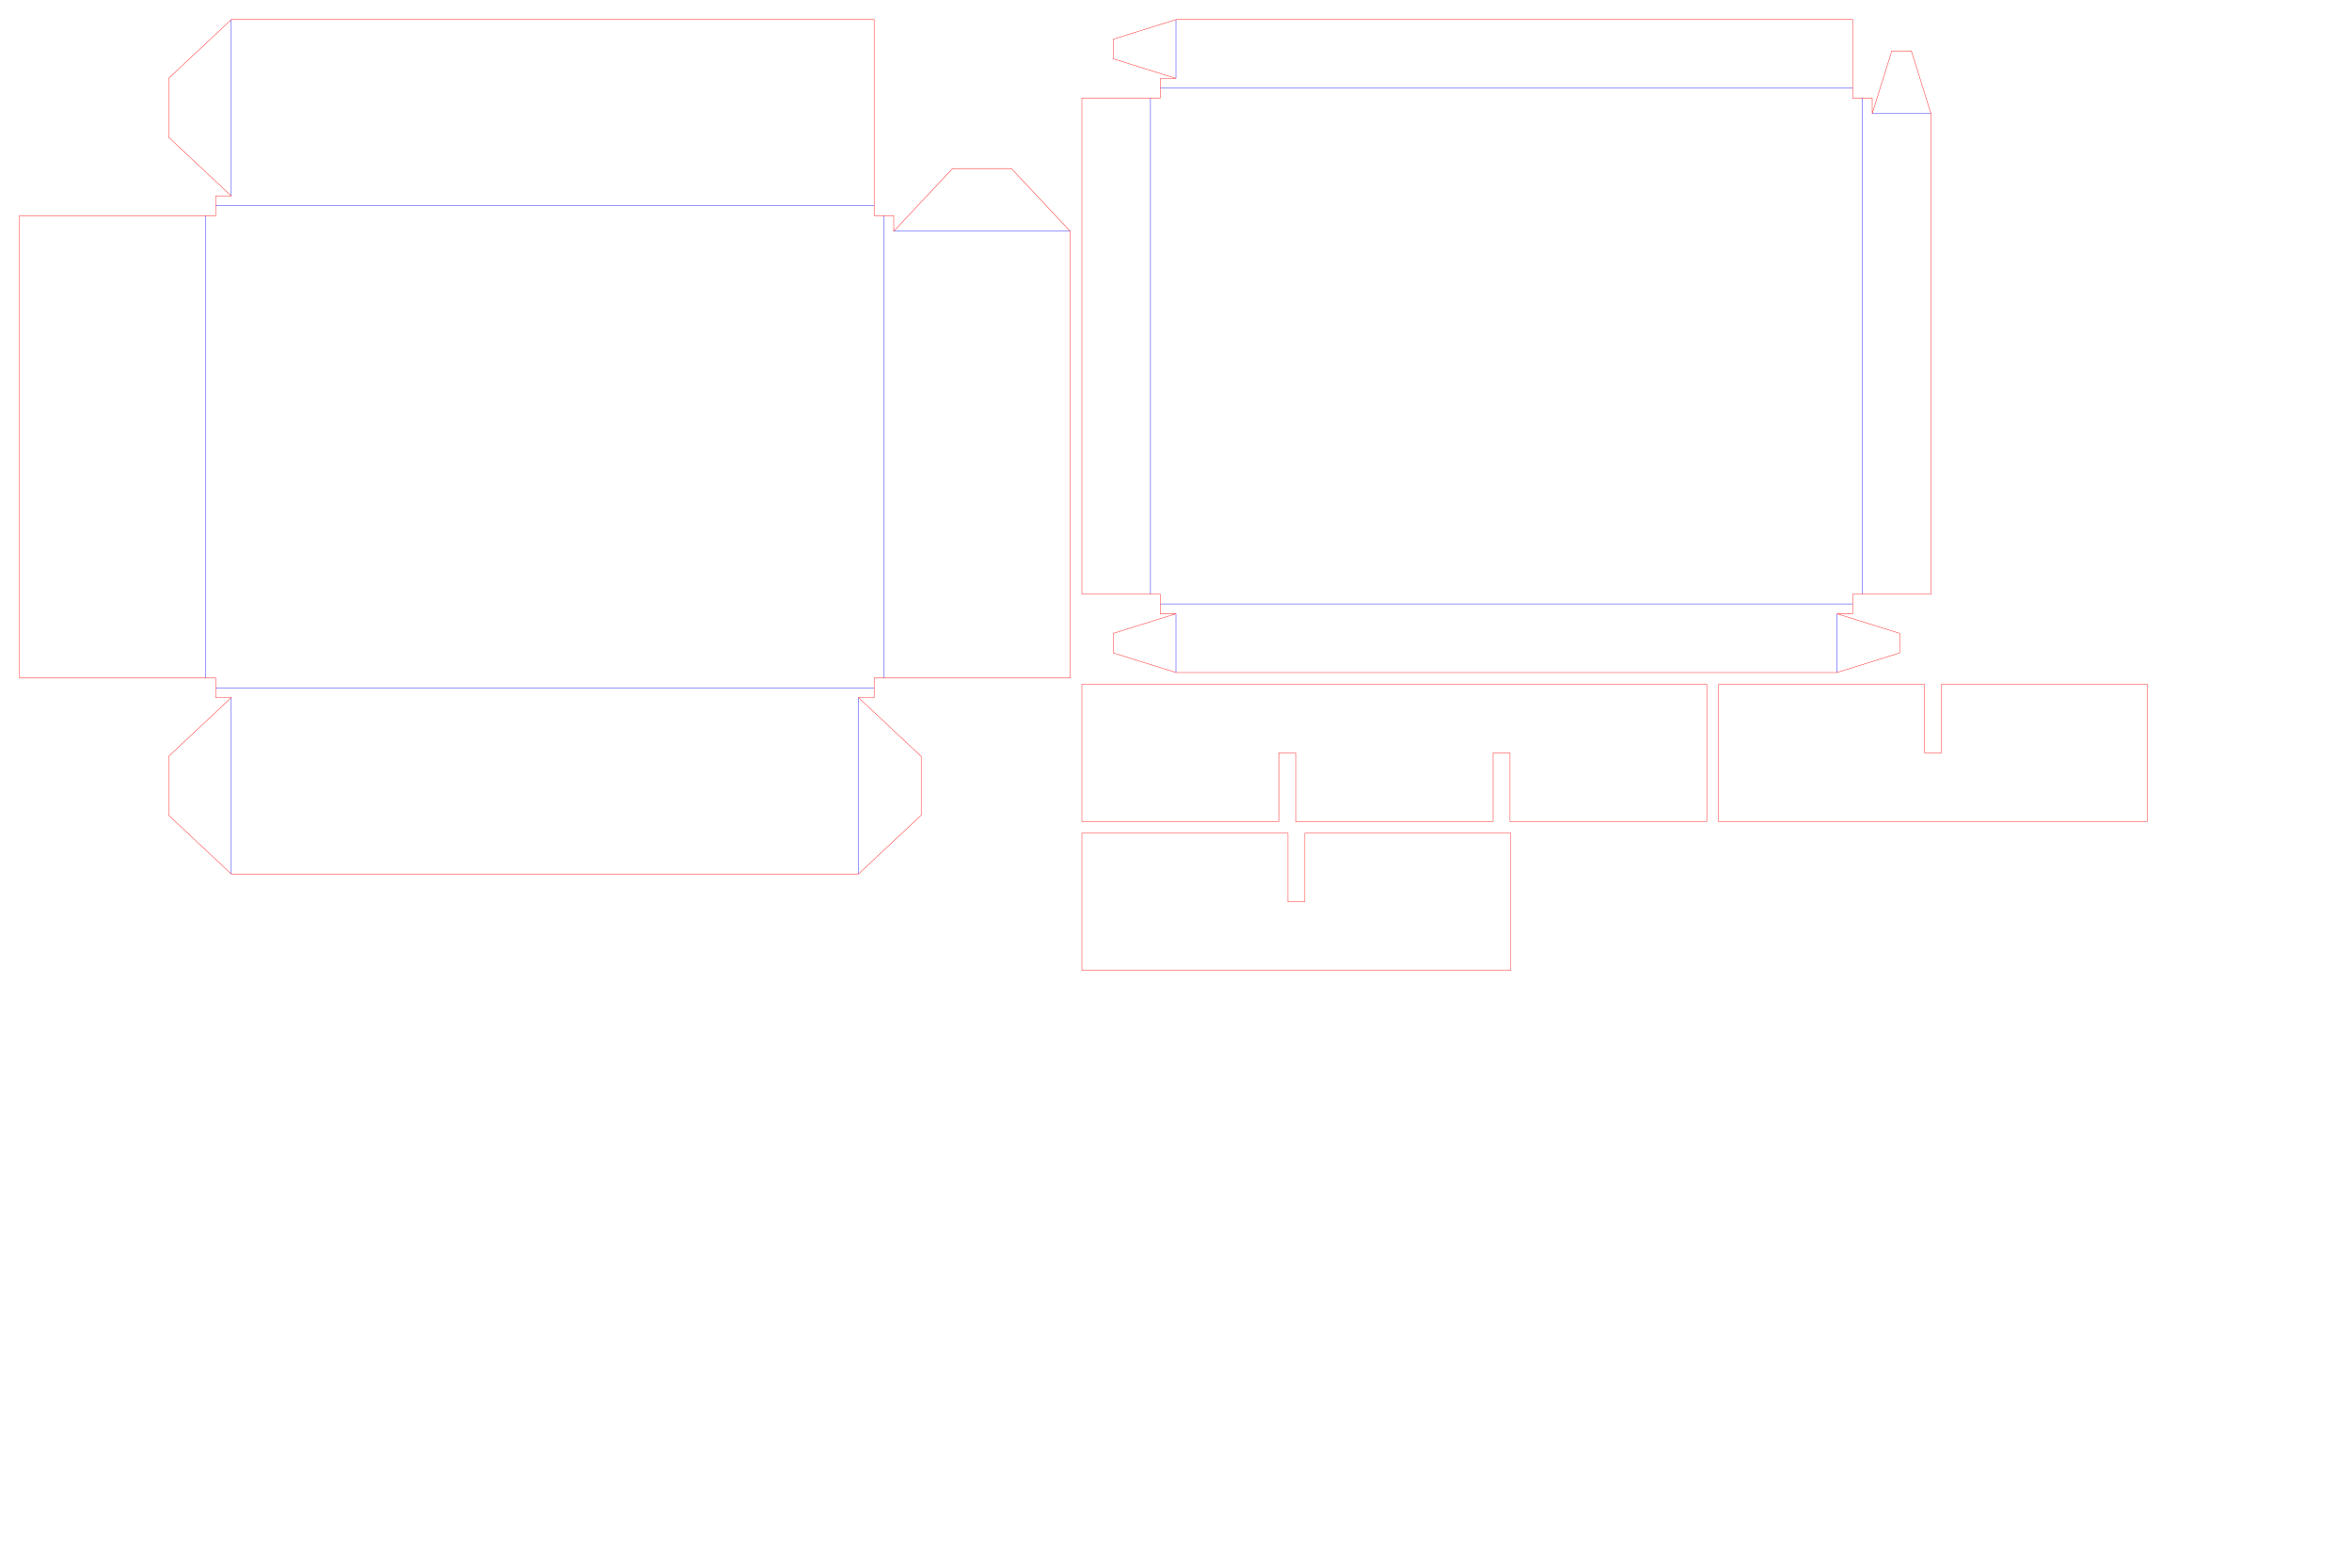
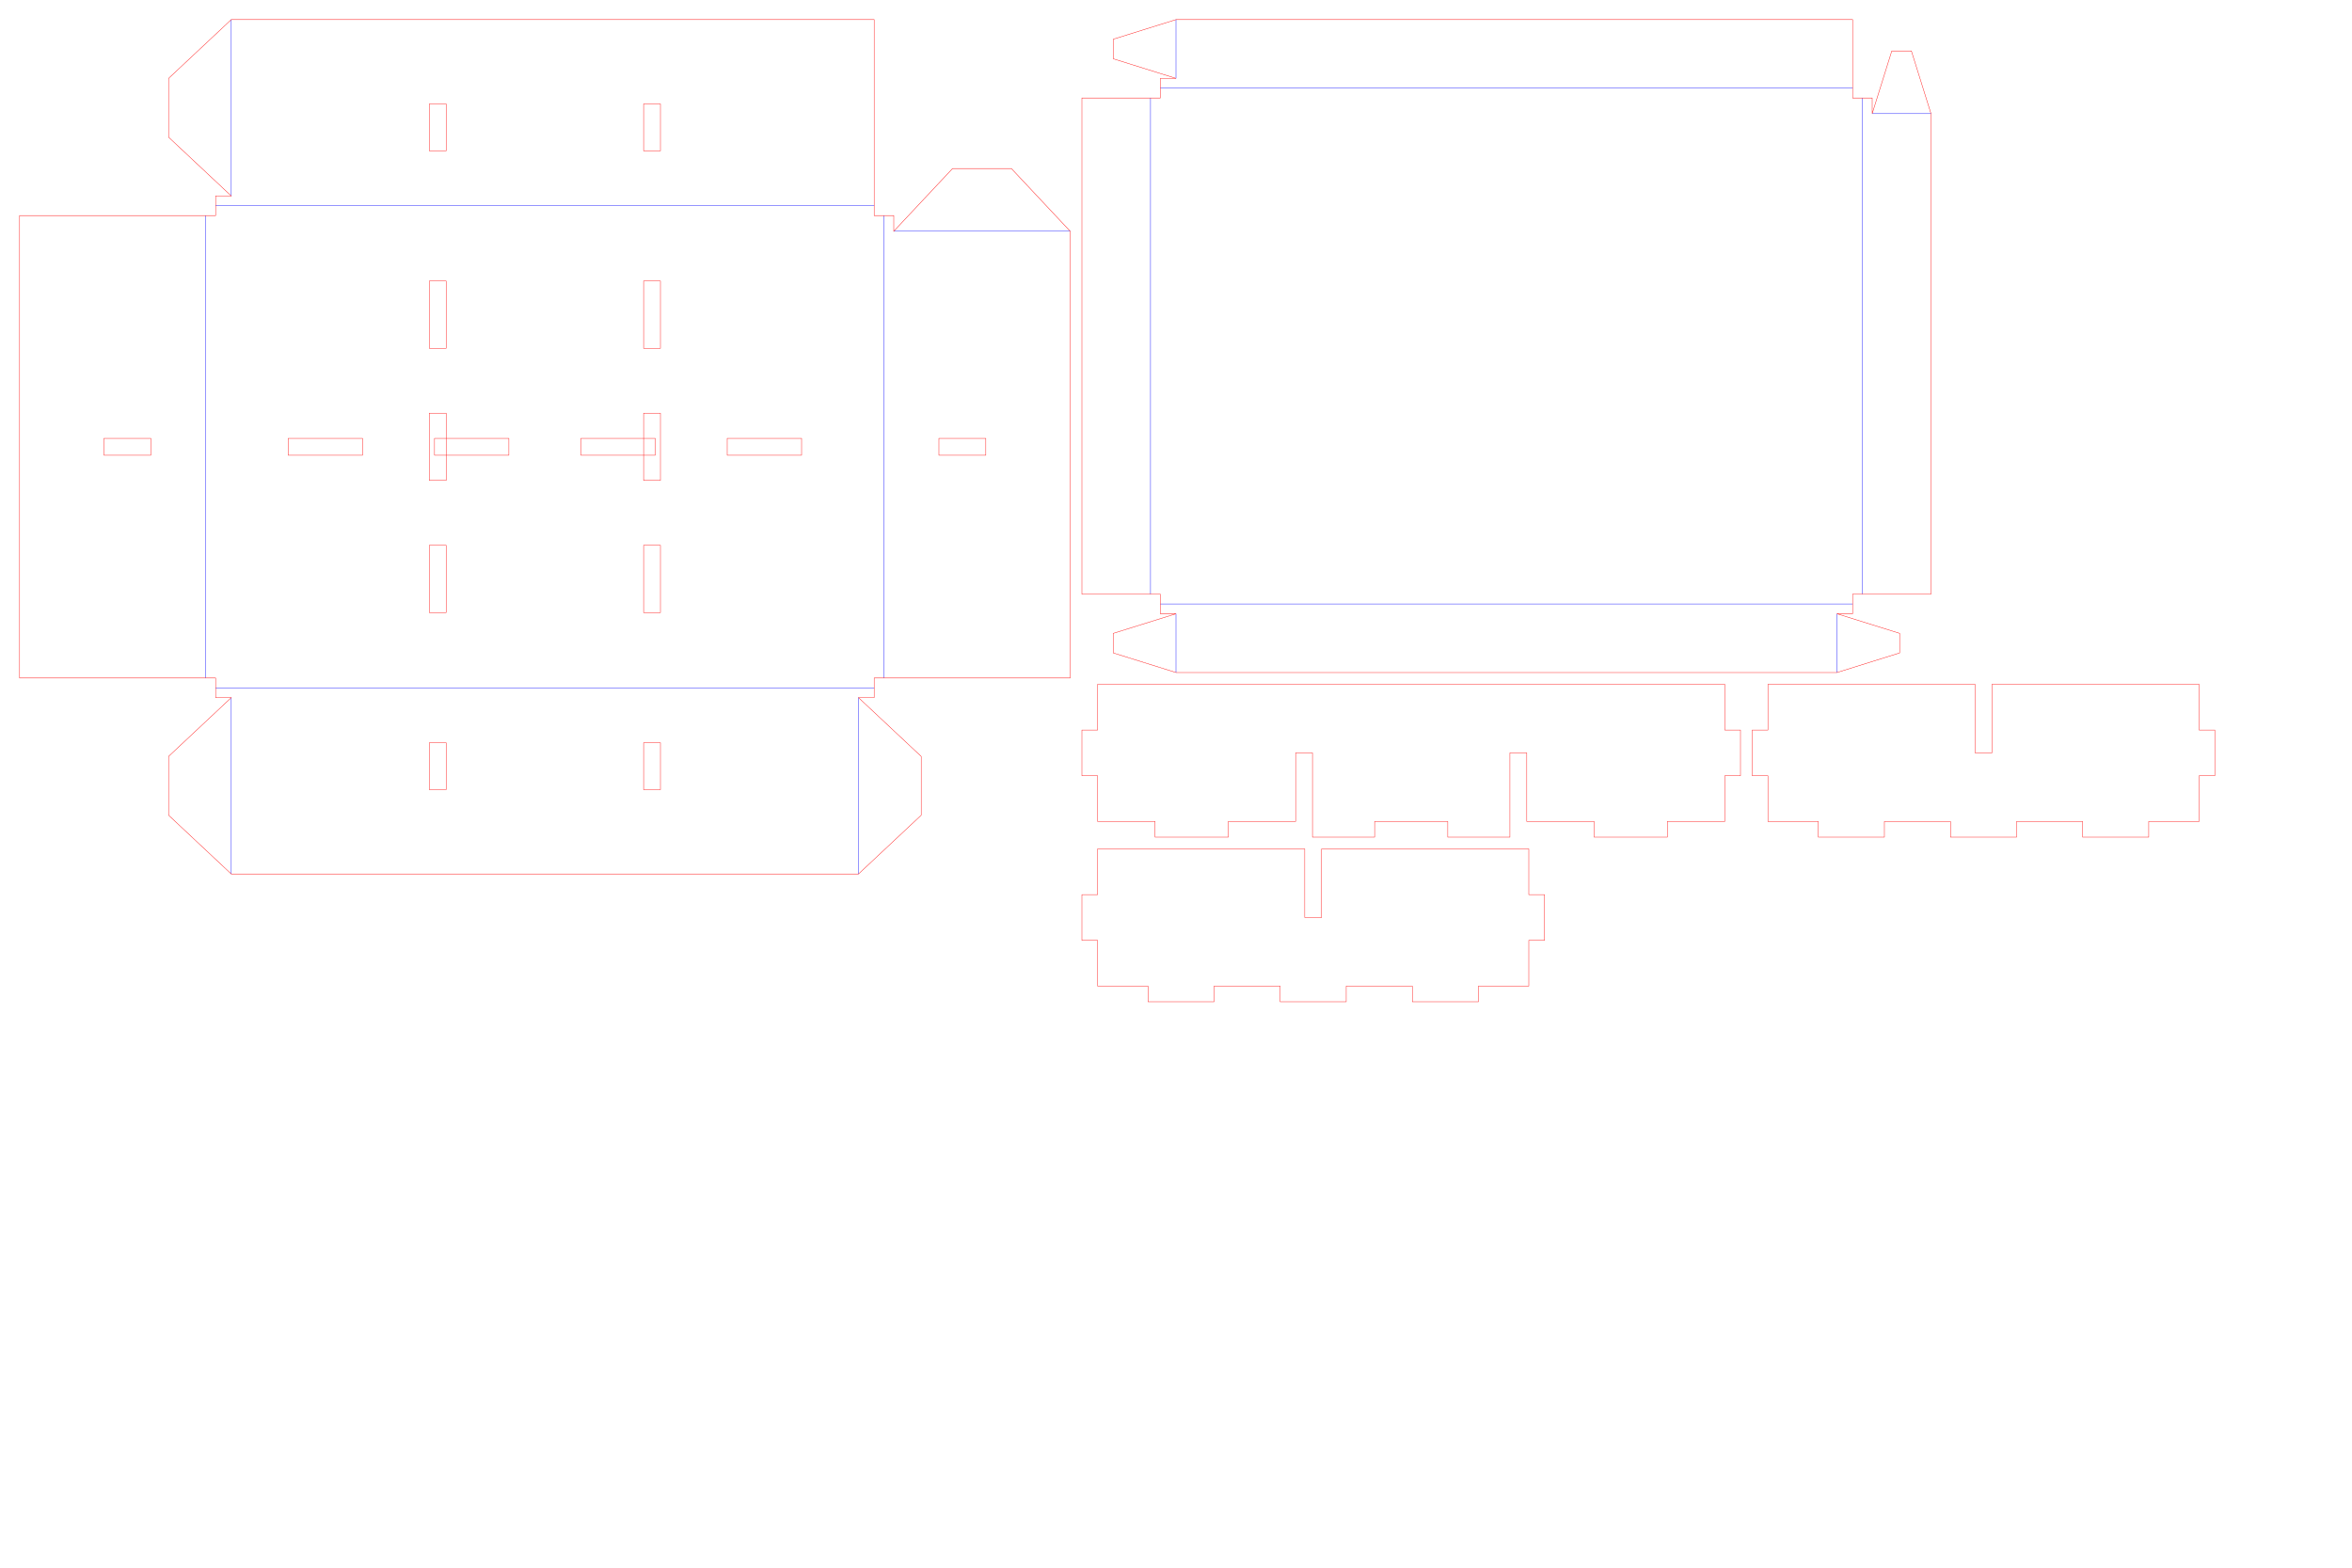
<svg xmlns="http://www.w3.org/2000/svg" width="600mm" height="400mm" viewBox="0 0 600 400">
  <g id="SCORE" fill="none" stroke="#0000FF" stroke-width="0.1">
    <path d="M219 178 L219 223" />
    <path d="M59 223 L59 178" />
    <path d="M228 59 L273 59" />
    <path d="M59 50 L59 5" />
    <path d="M55 175.5 L223 175.5" />
    <path d="M225.5 173 L225.5 55" />
    <path d="M223 52.5 L55 52.5" />
    <path d="M52.5 55 L52.5 173" />
    <path d="M468.6 156.6 L468.6 171.6" />
    <path d="M300 171.6 L300 156.6" />
    <path d="M477.6 29 L492.6 29" />
    <path d="M300 20 L300 5" />
    <path d="M296 154.1 L472.6 154.1" />
    <path d="M475.1 151.6 L475.1 25" />
    <path d="M472.6 22.5 L296 22.5" />
    <path d="M293.5 25 L293.5 151.6" />
  </g>
  <g id="CUT" fill="none" stroke="#FF0000" stroke-width="0.1">
    <path d="M5 173 L55 173 L55 178 L59 178 L43 193 L43 208 L59 223 L219 223 L235 208 L235 193 L219 178 L223 178 L223 173 L273 173 L273 59 L258 43 L243 43 L228 59 L228 55 L223 55 L223 5 L59 5 L43 20 L43 35 L59 50 L55 50 L55 55 L5 55 Z" />
-     <path d="M438.4 209.6 L547.8 209.6 L547.8 174.6 L495.25 174.6 L495.25 192.1 L490.95 192.1 L490.95 174.6 L438.4 174.6 Z" />
-     <path d="M276 247.6 L385.4 247.6 L385.4 212.6 L332.85 212.6 L332.85 230.1 L328.55 230.1 L328.55 212.6 L276 212.6 Z" />
-     <path d="M276 209.6 L326.217 209.6 L326.217 192.1 L330.517 192.1 L330.517 209.6 L380.883 209.6 L380.883 192.1 L385.183 192.1 L385.183 209.6 L435.4 209.6 L435.4 174.6 L276 174.6 Z" />
+     <path d="M109.517 88.864 L113.817 88.864 L113.817 71.707 L109.517 71.707 Z" />
+     <path d="M109.517 122.579 L113.817 122.579 L113.817 105.421 L109.517 105.421 Z" />
+     <path d="M109.517 156.293 L113.817 156.293 L113.817 139.136 L109.517 139.136 Z" />
+     <path d="M164.183 88.864 L168.483 88.864 L168.483 71.707 L164.183 71.707 Z" />
+     <path d="M164.183 122.579 L168.483 122.579 L168.483 105.421 L164.183 105.421 Z" />
+     <path d="M164.183 156.293 L168.483 156.293 L168.483 139.136 L164.183 139.136 Z" />
+     <path d="M73.517 116.15 L92.483 116.15 L92.483 111.85 L73.517 111.85 Z" />
+     <path d="M110.85 116.15 L129.817 116.15 L129.817 111.85 L110.85 111.85 Z" />
+     <path d="M148.183 116.15 L167.15 116.15 L167.15 111.85 L148.183 111.85 Z" />
+     <path d="M185.517 116.15 L204.483 116.15 L204.483 111.85 L185.517 111.85 Z" />
+     <path d="M109.517 189.517 L113.817 189.517 L113.817 201.483 L109.517 201.483 Z" />
+     <path d="M164.183 189.517 L168.483 189.517 L168.483 201.483 L164.183 201.483 Z" />
+     <path d="M239.517 116.15 L239.517 111.85 L251.483 111.85 L251.483 116.15 Z" />
+     <path d="M113.817 38.483 L109.517 38.483 L109.517 26.517 L113.817 26.517 Z" />
+     <path d="M168.483 38.483 L164.183 38.483 L164.183 26.517 L168.483 26.517 Z" />
+     <path d="M38.483 111.85 L38.483 116.15 L26.517 116.15 L26.517 111.85 Z" />
+     <path d="M451 209.6 L463.857 209.6 L463.857 213.6 L480.714 213.6 L480.714 209.6 L497.571 209.6 L497.571 213.6 L514.429 213.6 L514.429 209.6 L531.286 209.6 L531.286 213.6 L548.143 213.6 L548.143 209.6 L561 209.6 L561 197.933 L565 197.933 L565 186.267 L561 186.267 L561 174.6 L508.15 174.6 L508.15 192.1 L503.85 192.1 L503.85 174.6 L451 174.6 L451 186.267 L447 186.267 L447 197.933 L451 197.933 Z" />
+     <path d="M280 251.6 L292.857 251.6 L292.857 255.6 L309.714 255.6 L309.714 251.6 L326.571 251.6 L326.571 255.6 L343.429 255.6 L343.429 251.6 L360.286 251.6 L360.286 255.6 L377.143 255.6 L377.143 251.6 L390 251.6 L390 239.933 L394 239.933 L394 228.267 L390 228.267 L390 216.6 L337.15 216.6 L337.15 234.1 L332.85 234.1 L332.85 216.6 L280 216.6 L280 228.267 L276 228.267 L276 239.933 L280 239.933 Z" />
+     <path d="M280 209.6 L294.667 209.6 L294.667 213.6 L313.333 213.6 L313.333 209.6 L330.517 209.6 L330.517 192.1 L334.817 192.1 L334.817 213.6 L350.667 213.6 L350.667 209.6 L369.333 209.6 L369.333 213.6 L385.183 213.6 L385.183 192.1 L389.483 192.1 L389.483 209.6 L406.667 209.6 L406.667 213.6 L425.333 213.6 L425.333 209.6 L440 209.6 L440 197.933 L444 197.933 L444 186.267 L440 186.267 L440 174.6 L280 174.6 L280 186.267 L276 186.267 L276 197.933 L280 197.933 Z" />
    <path d="M276 151.6 L296 151.6 L296 156.6 L300 156.6 L284 161.6 L284 166.6 L300 171.6 L468.6 171.6 L484.6 166.6 L484.6 161.6 L468.6 156.6 L472.6 156.6 L472.6 151.6 L492.6 151.6 L492.6 29 L487.6 13 L482.6 13 L477.6 29 L477.6 25 L472.6 25 L472.6 5 L300 5 L284 10 L284 15 L300 20 L296 20 L296 25 L276 25 Z" />
  </g>
</svg>
